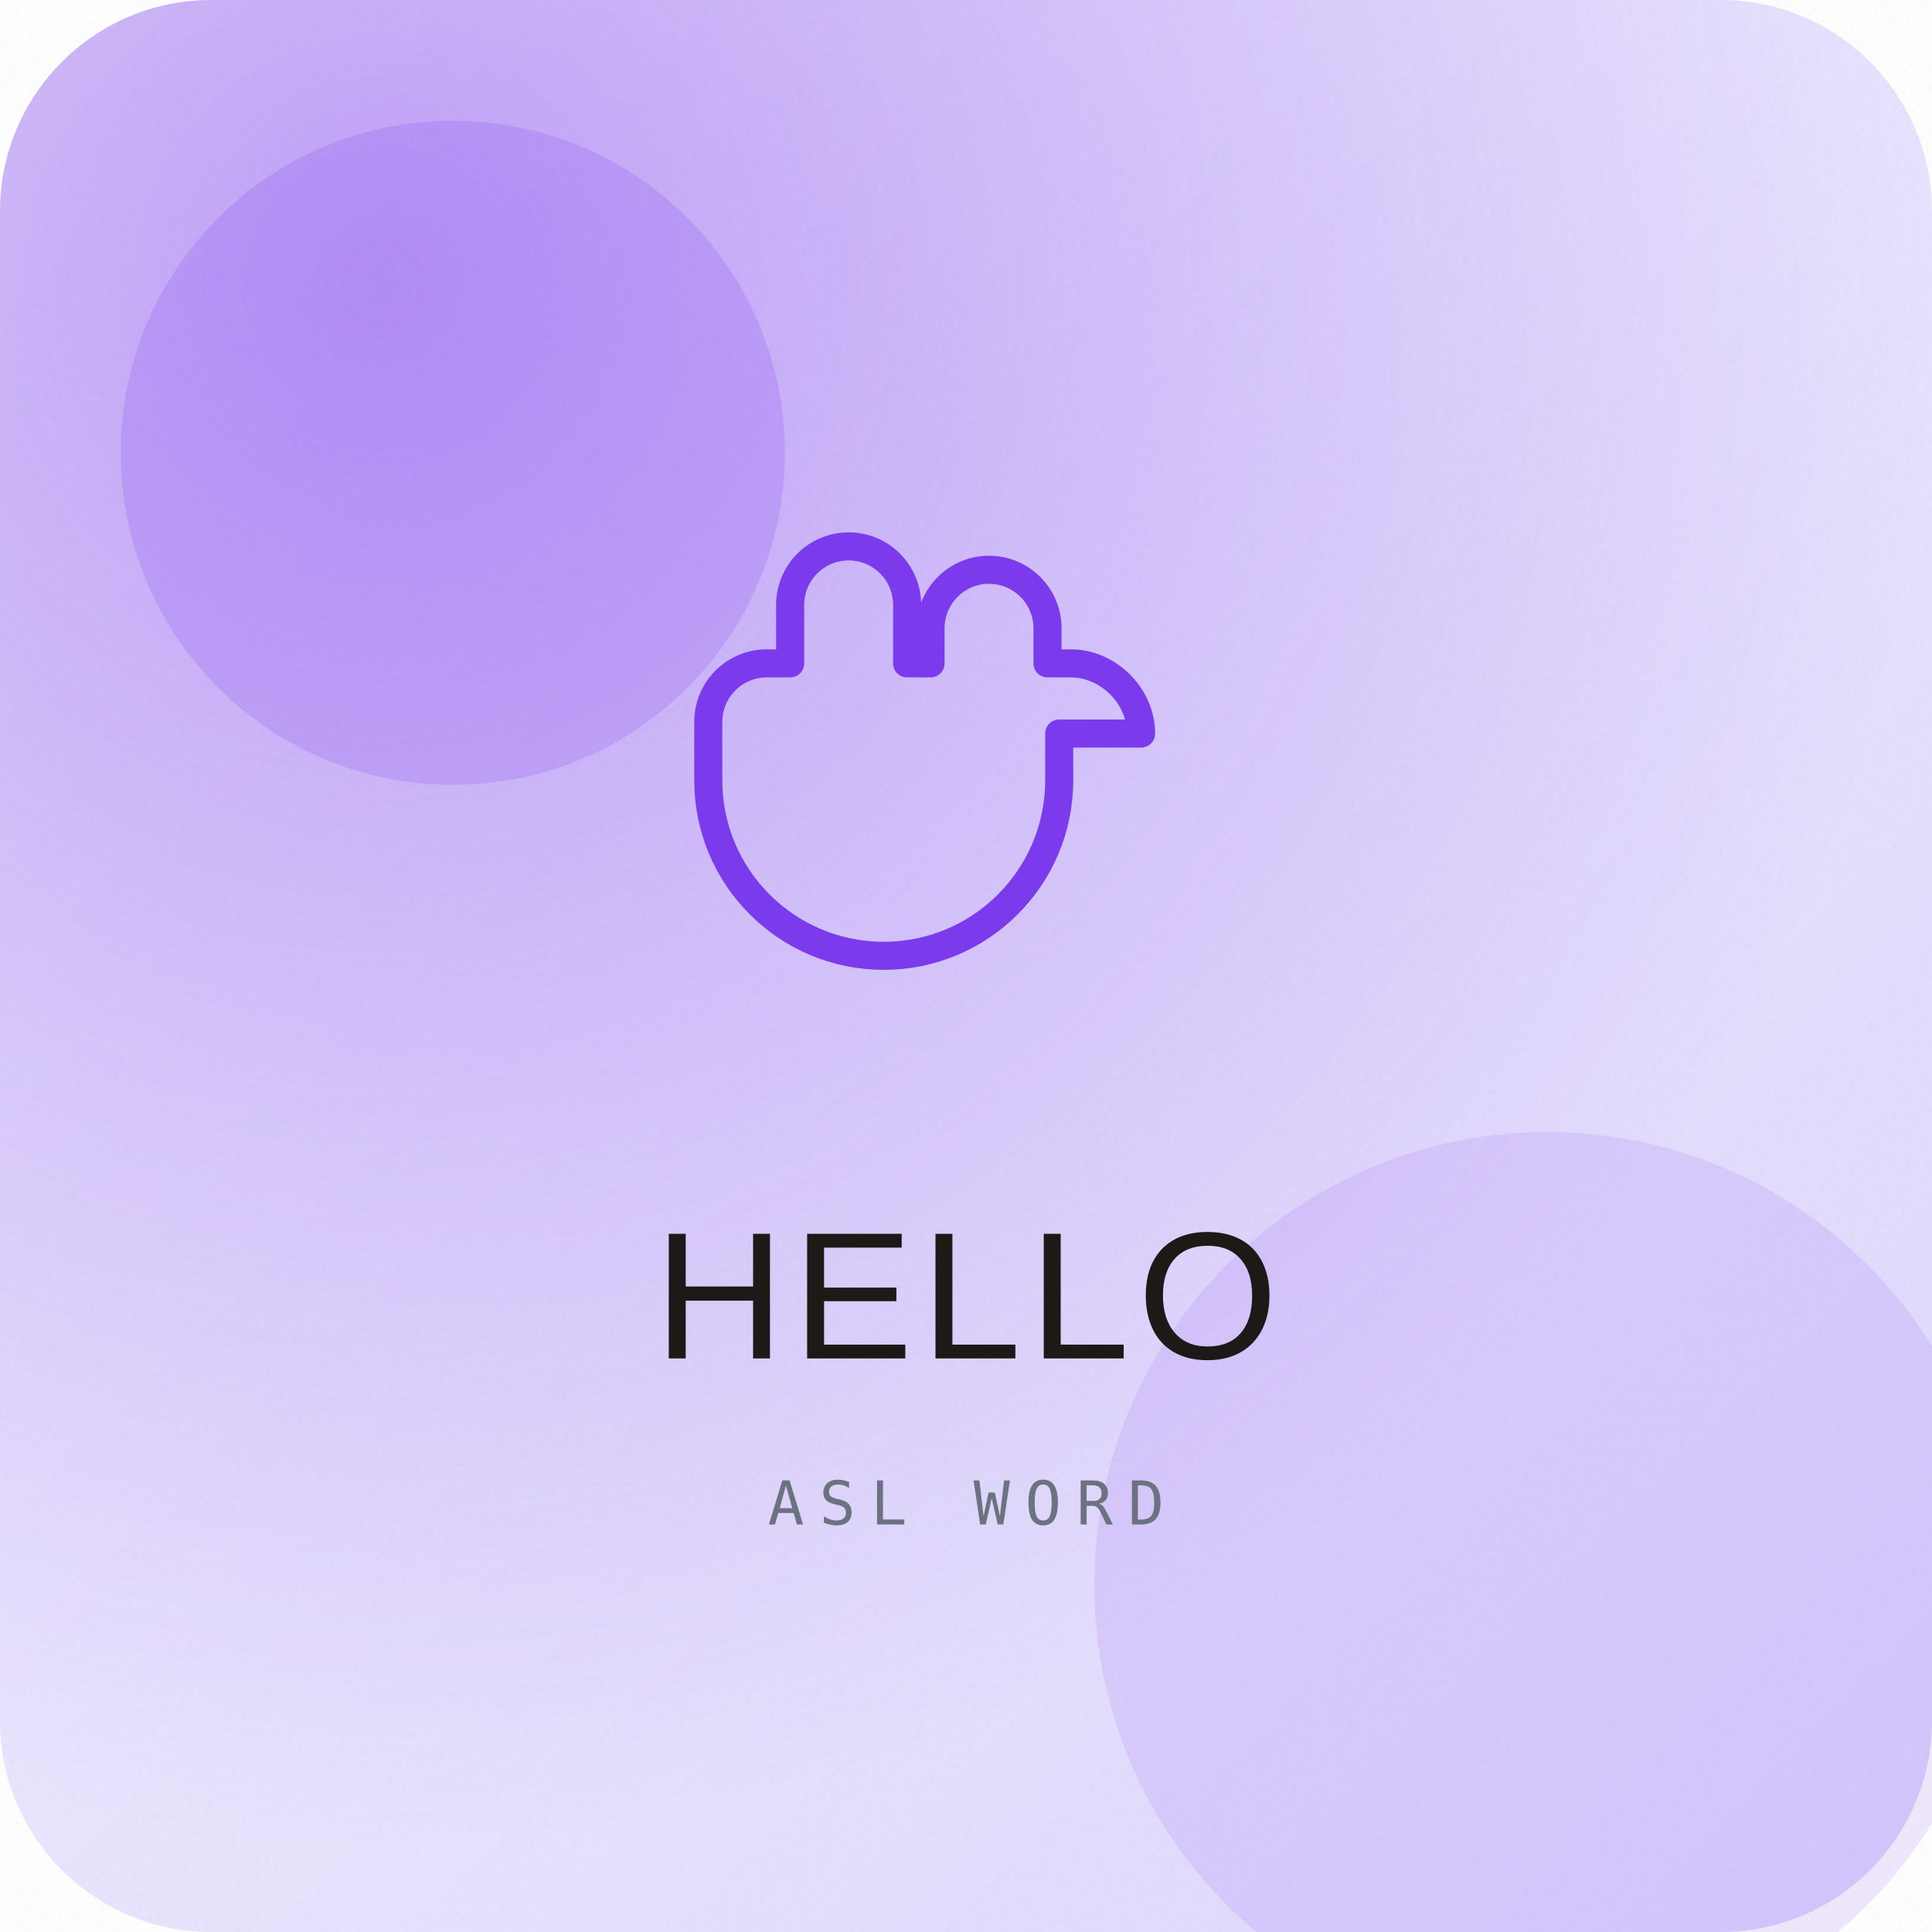
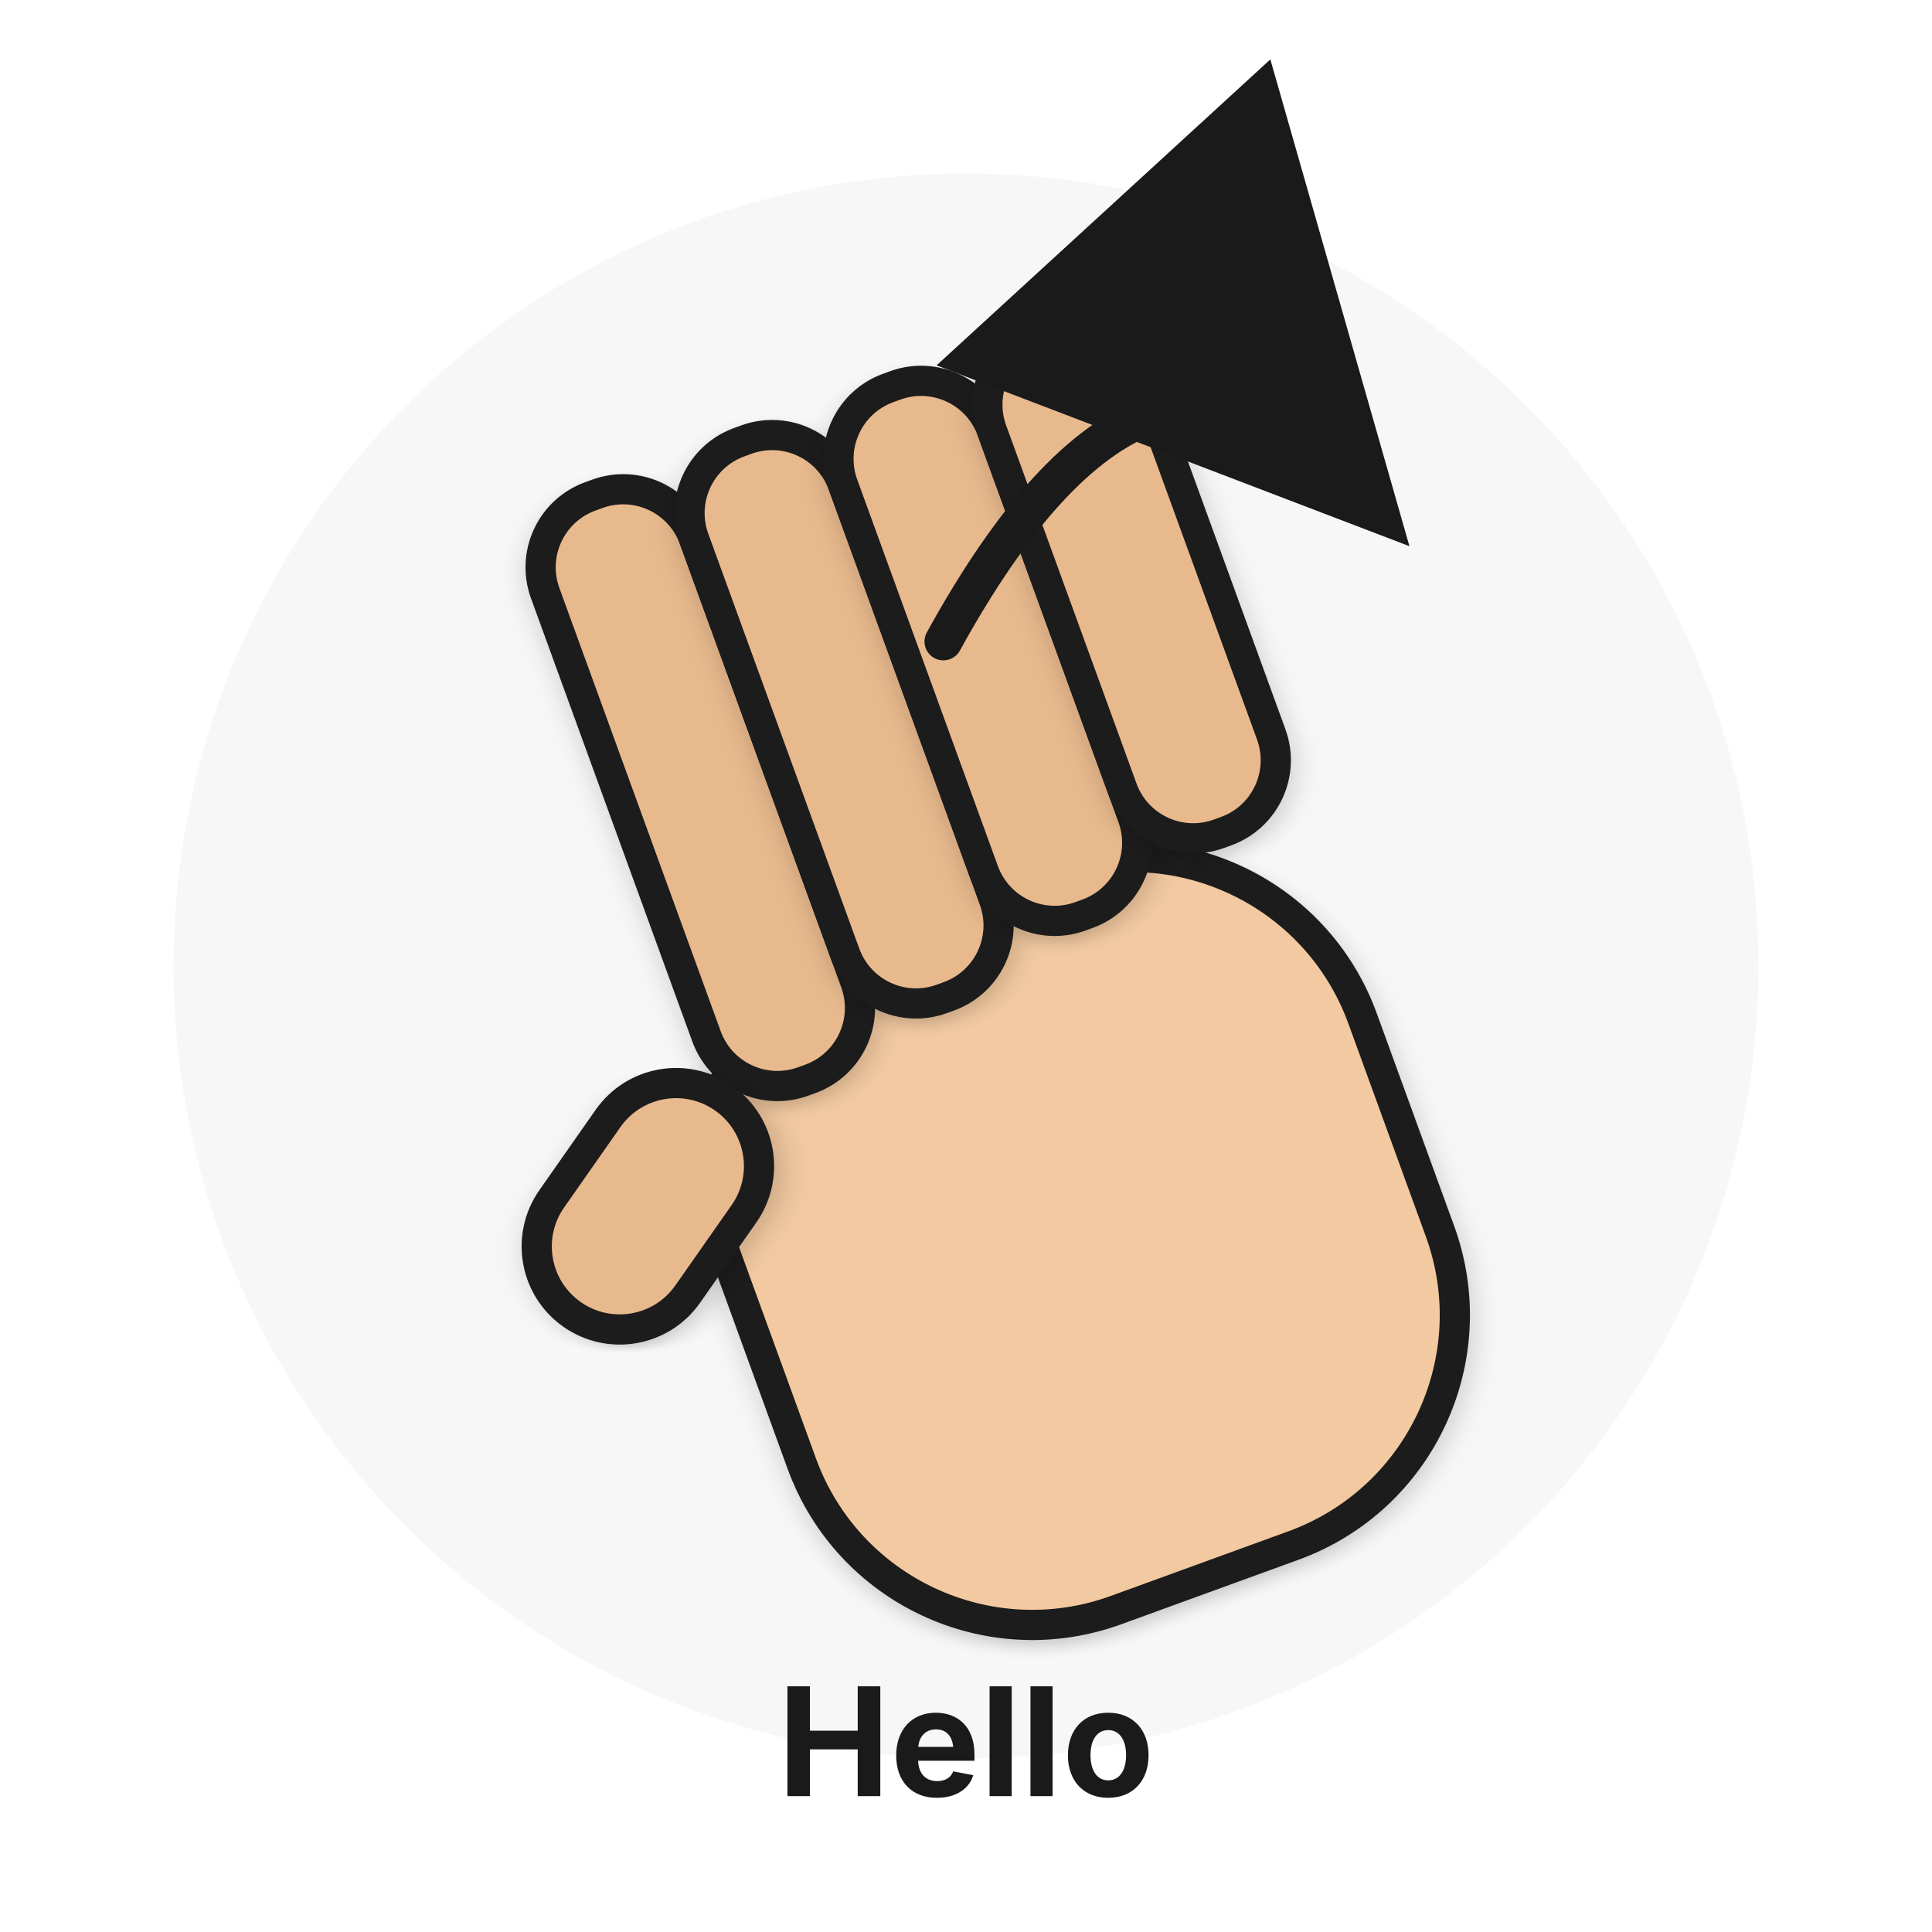
- <svg xmlns="http://www.w3.org/2000/svg" width="512" height="512" viewBox="0 0 512 512">
+ <svg xmlns="http://www.w3.org/2000/svg" width="512" height="512" viewBox="0 0 512 512" fill="none">
  <defs>
-     <linearGradient id="bg" x1="0" y1="0" x2="1" y2="1">
-       <stop offset="0%" stop-color="#f5f3ff" />
-       <stop offset="100%" stop-color="#ddd6fe" />
-     </linearGradient>
-     <radialGradient id="glow" cx="0.2" cy="0.15" r="0.8">
-       <stop offset="0%" stop-color="#7c3aed" stop-opacity="0.45" />
-       <stop offset="100%" stop-color="#7c3aed" stop-opacity="0" />
-     </radialGradient>
-     <filter id="grain" x="-20%" y="-20%" width="140%" height="140%">
-       <feTurbulence type="fractalNoise" baseFrequency="0.8" numOctaves="2" stitchTiles="stitch" />
-       <feColorMatrix type="saturate" values="0" />
-       <feComponentTransfer>
-         <feFuncA type="table" tableValues="0 0.07" />
-       </feComponentTransfer>
+     <filter id="shadow" x="-20%" y="-20%" width="140%" height="140%">
+       <feDropShadow dx="0" dy="2" stdDeviation="3" flood-color="#000" flood-opacity="0.18" />
    </filter>
+     <marker id="arrow" markerWidth="12" markerHeight="12" refX="10" refY="6" orient="auto">
+       <path d="M0,0 L12,6 L0,12 Z" fill="#1A1A1A" />
+     </marker>
  </defs>
-   <rect width="512" height="512" rx="56" fill="url(#bg)" />
-   <rect width="512" height="512" rx="56" fill="url(#glow)" />
-   <g filter="url(#grain)">
-     <rect width="512" height="512" rx="56" fill="#000000" opacity="0.15" />
+   <rect x="0" y="0" width="512" height="512" fill="transparent" />
+   <circle cx="256" cy="256" r="210" fill="#F7F7F7" />
+   <g transform="rotate(-20 256 256)">
+     <rect x="170" y="240" width="180" height="190" rx="65" fill="#F2C9A0" stroke="#1A1A1A" stroke-width="8" filter="url(#shadow)" />
+     <rect x="185" y="105" width="42" height="165" rx="20" fill="#E8B98D" stroke="#1A1A1A" stroke-width="8" filter="url(#shadow)" />
+     <rect x="227" y="105" width="42" height="157" rx="20" fill="#E8B98D" stroke="#1A1A1A" stroke-width="8" filter="url(#shadow)" />
+     <rect x="269" y="105" width="42" height="149" rx="20" fill="#E8B98D" stroke="#1A1A1A" stroke-width="8" filter="url(#shadow)" />
+     <rect x="311" y="105" width="42" height="141" rx="20" fill="#E8B98D" stroke="#1A1A1A" stroke-width="8" filter="url(#shadow)" />
+     <rect x="120" y="265" width="70" height="44" rx="22" fill="#E8B98D" stroke="#1A1A1A" stroke-width="8" transform="rotate(-35 155 287)" filter="url(#shadow)" />
  </g>
-   <circle cx="120" cy="120" r="88" fill="#7c3aed" opacity="0.18" />
-   <circle cx="410" cy="420" r="120" fill="#7c3aed" opacity="0.12" />
-   <g transform="translate(166 120) scale(6.2)" fill="none" stroke="#7c3aed" stroke-width="1.2" stroke-linecap="round" stroke-linejoin="round">
-     <path d="M22 12c0-1.6-1.4-3-3-3h-1V7.5a2.5 2.5 0 10-5 0V9h-1V6.5a2.5 2.5 0 10-5 0V9H6a2.5 2.5 0 00-2.5 2.5v2.5a7.5 7.5 0 0015 0V12z" />
-   </g>
-   <text x="50%" y="360" text-anchor="middle" font-family="Manrope, 'IBM Plex Sans', Arial, sans-serif" font-size="48" fill="#1c1917" letter-spacing="2">HELLO</text>
-   <text x="50%" y="404" text-anchor="middle" font-family="'IBM Plex Mono', Menlo, monospace" font-size="16" fill="#6b7280" letter-spacing="4">ASL WORD</text>
+   <path d="M250,170 Q305.0,70 360,130" stroke="#1A1A1A" stroke-width="10" fill="none" stroke-linecap="round" marker-end="url(#arrow)" />
+   <text x="256" y="476" text-anchor="middle" font-family="Inter, Arial, sans-serif" font-size="40" font-weight="700" fill="#1A1A1A">Hello</text>
</svg>
